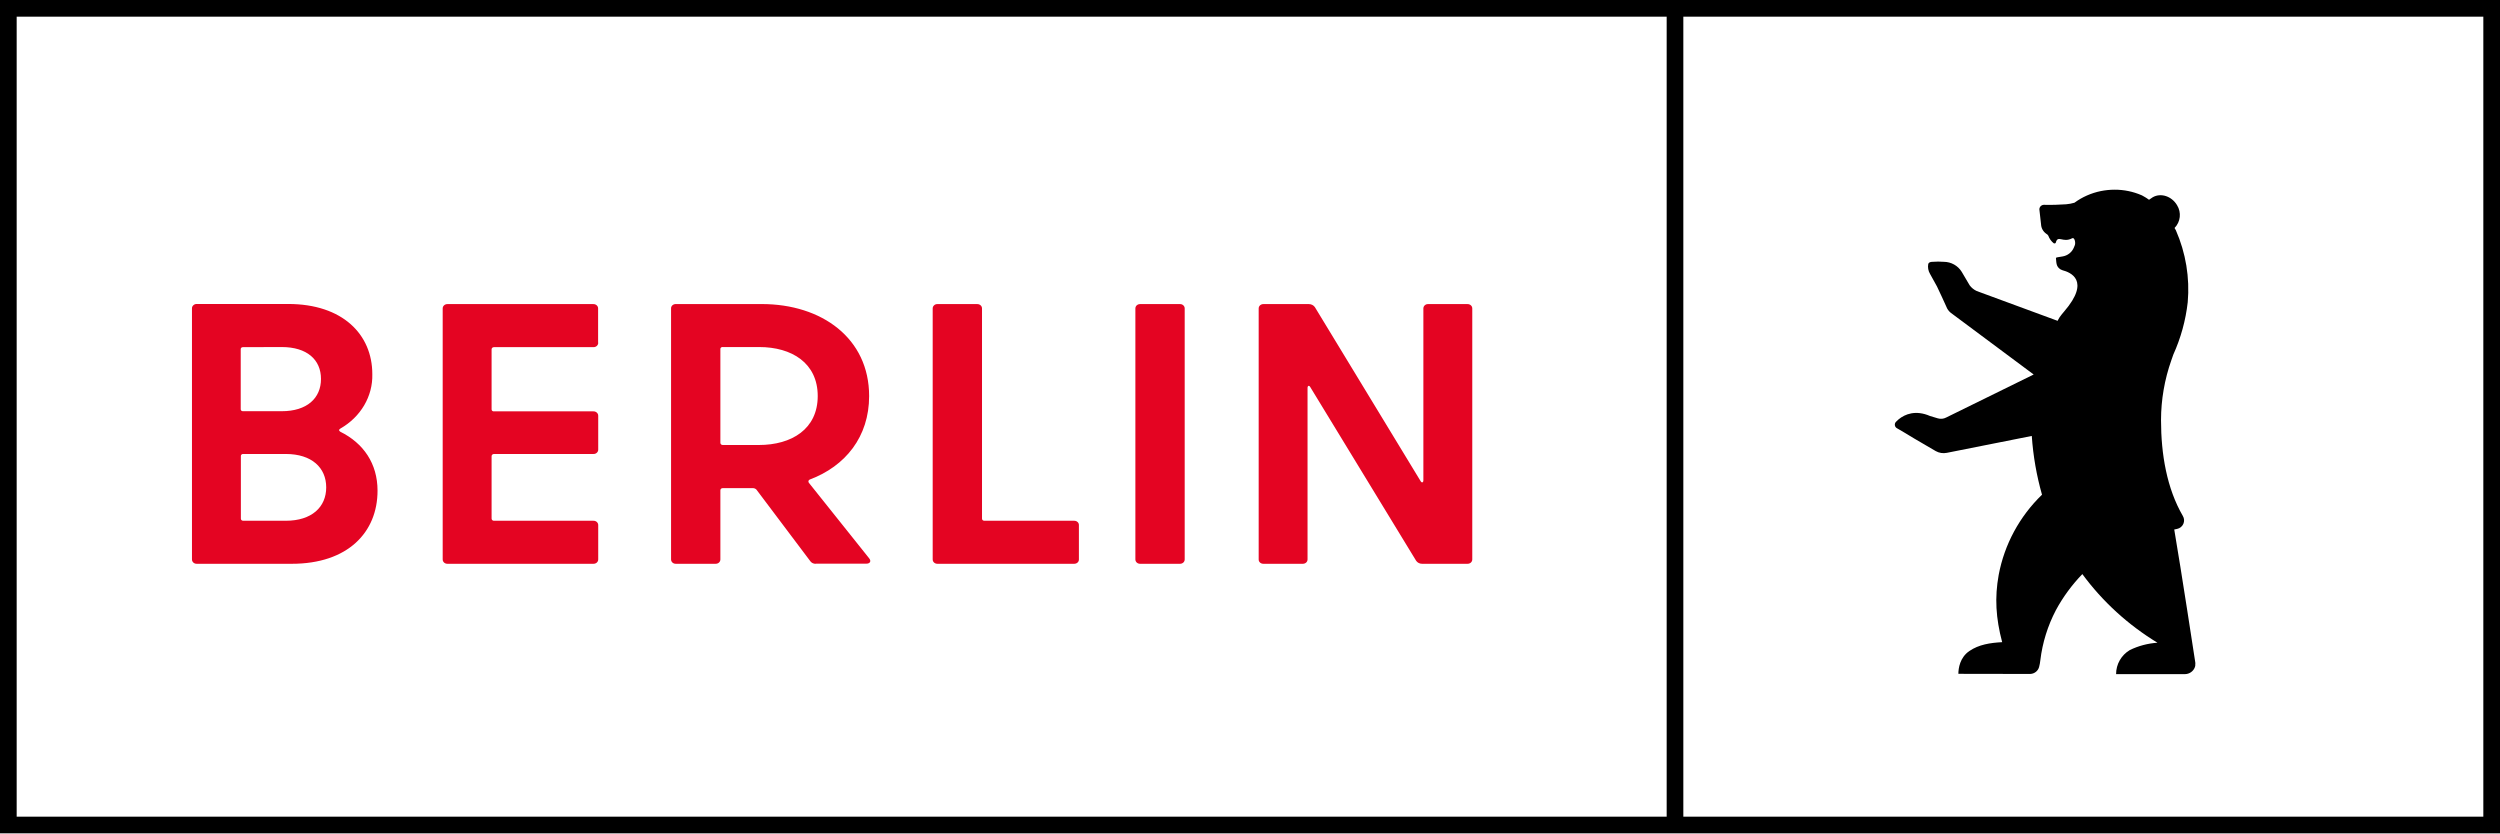
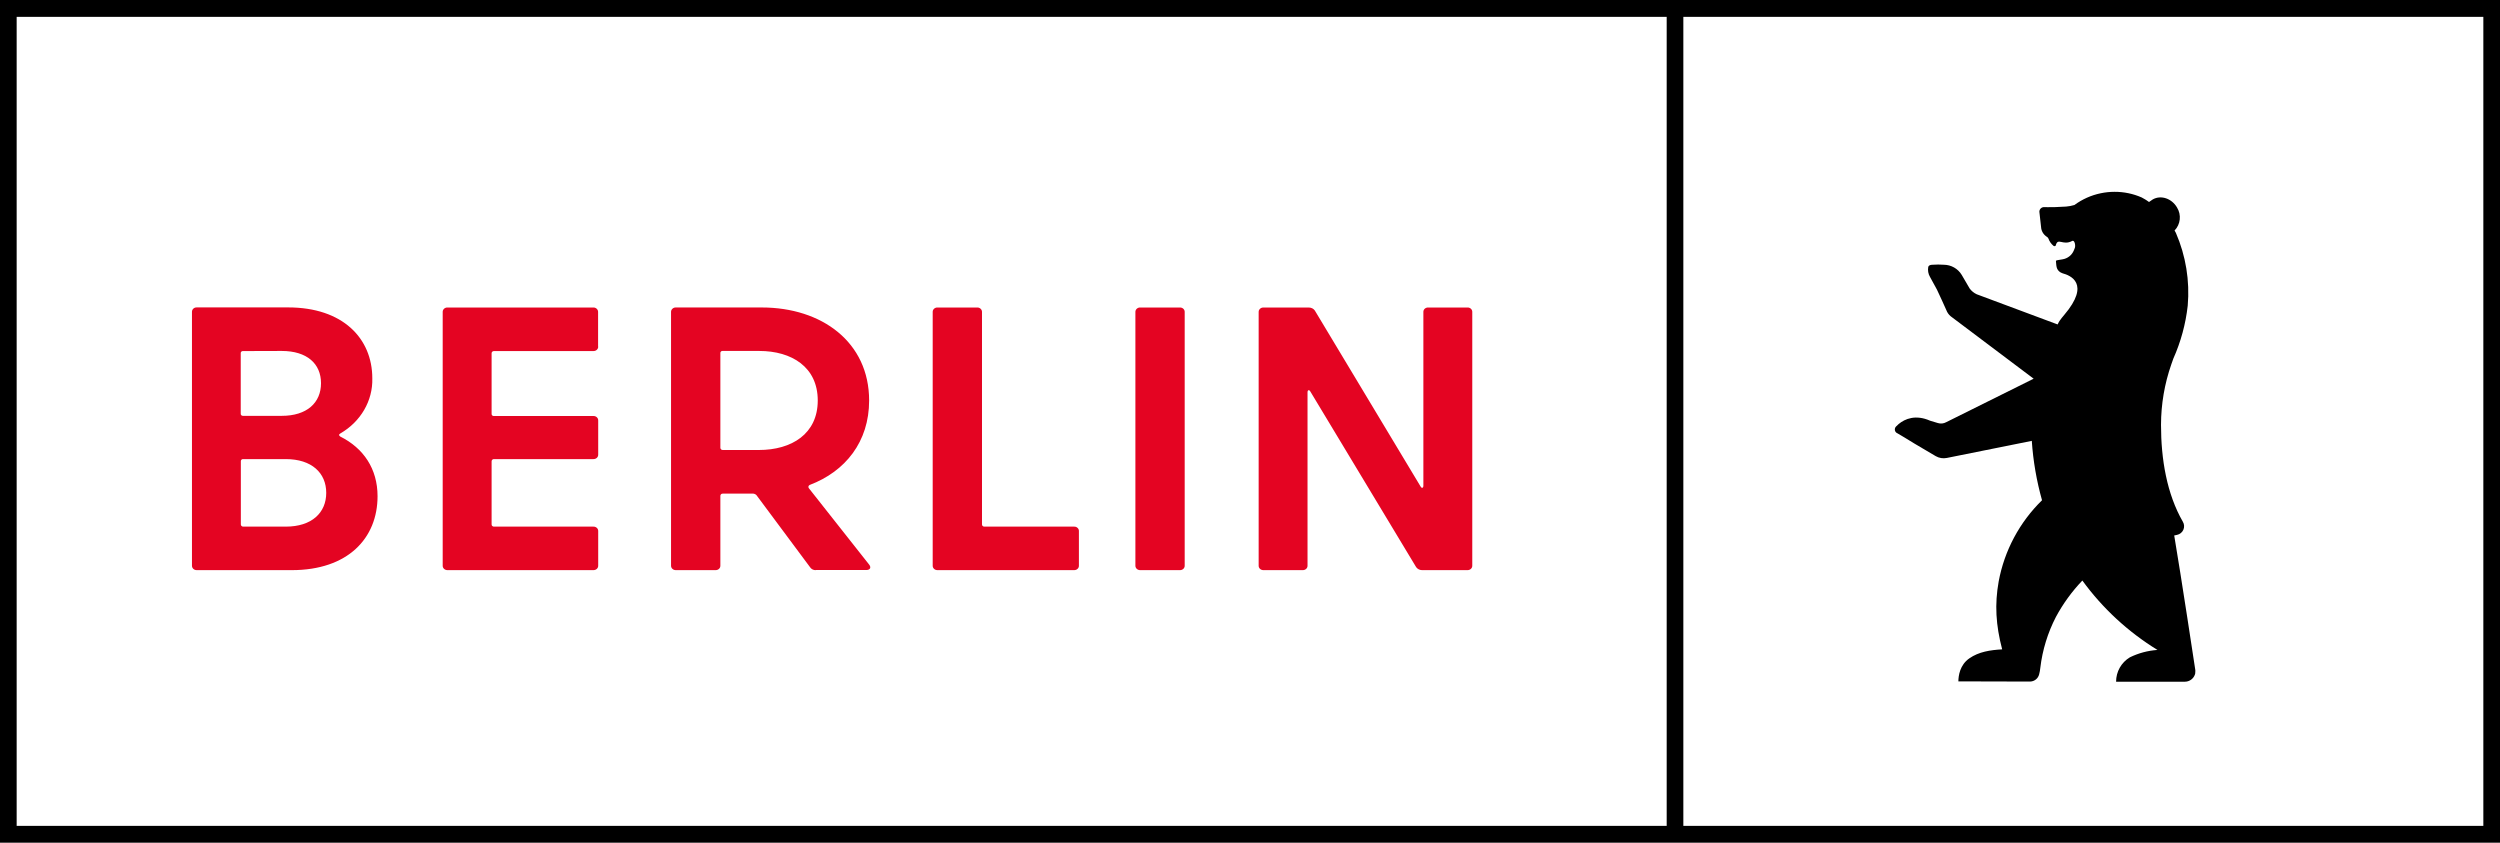
- <svg xmlns="http://www.w3.org/2000/svg" width="66" height="22" viewBox="0 0 66 22">
-   <g fill="none" fill-rule="evenodd">
-     <path fill="#000" fill-rule="nonzero" d="M0,0 L0,22 L66,22 L66,0 L0,0 Z M44,21.56 L0.44,21.56 L0.44,0.44 L44,0.44 L44,21.56 Z M65.56,21.56 L44.44,21.56 L44.44,0.44 L65.56,0.44 L65.56,21.56 Z" />
-     <path fill="#E40422" fill-rule="nonzero" d="M37.577,8.145 L37.577,12.68 C37.577,12.739 37.535,12.758 37.503,12.7 L34.712,8.107 C34.677,8.058 34.618,8.028 34.555,8.028 L33.356,8.028 C33.322,8.027 33.289,8.039 33.265,8.061 C33.241,8.083 33.228,8.114 33.229,8.145 L33.229,14.766 C33.227,14.798 33.24,14.829 33.264,14.851 C33.288,14.873 33.322,14.885 33.356,14.884 L34.392,14.884 C34.426,14.885 34.459,14.873 34.483,14.851 C34.507,14.829 34.52,14.798 34.519,14.766 L34.519,10.241 C34.519,10.183 34.561,10.163 34.593,10.222 L37.387,14.806 C37.421,14.855 37.48,14.884 37.543,14.884 L38.741,14.884 C38.775,14.885 38.808,14.873 38.832,14.851 C38.856,14.828 38.869,14.798 38.868,14.766 L38.868,8.145 C38.869,8.114 38.856,8.083 38.832,8.061 C38.808,8.039 38.775,8.027 38.741,8.028 L37.704,8.028 C37.67,8.026 37.637,8.038 37.613,8.061 C37.589,8.083 37.576,8.114 37.577,8.145 M30.101,14.884 L31.149,14.884 C31.183,14.885 31.216,14.873 31.24,14.851 C31.264,14.829 31.277,14.798 31.276,14.766 L31.276,8.145 C31.277,8.114 31.264,8.083 31.24,8.061 C31.216,8.038 31.183,8.026 31.149,8.028 L30.101,8.028 C30.067,8.027 30.034,8.039 30.01,8.061 C29.986,8.083 29.973,8.114 29.974,8.145 L29.974,14.766 C29.973,14.798 29.986,14.828 30.01,14.851 C30.034,14.873 30.067,14.885 30.101,14.884 M25.925,13.689 L25.925,8.145 C25.926,8.114 25.913,8.083 25.889,8.061 C25.864,8.039 25.832,8.027 25.798,8.028 L24.75,8.028 C24.716,8.026 24.683,8.038 24.659,8.061 C24.635,8.083 24.622,8.114 24.623,8.145 L24.623,14.766 C24.622,14.798 24.635,14.829 24.659,14.851 C24.683,14.873 24.716,14.885 24.75,14.884 L28.356,14.884 C28.39,14.885 28.424,14.873 28.448,14.851 C28.472,14.829 28.485,14.798 28.483,14.766 L28.483,13.866 C28.485,13.834 28.472,13.803 28.448,13.781 C28.424,13.759 28.39,13.747 28.356,13.748 L25.988,13.748 C25.971,13.749 25.954,13.743 25.942,13.732 C25.93,13.721 25.924,13.706 25.925,13.69 M19.081,9.162 L20.044,9.162 C20.901,9.162 21.588,9.583 21.588,10.455 C21.588,11.327 20.901,11.748 20.033,11.748 L19.081,11.748 C19.064,11.748 19.047,11.742 19.035,11.731 C19.024,11.72 19.017,11.705 19.018,11.689 L19.018,9.219 C19.016,9.203 19.021,9.187 19.034,9.176 C19.046,9.165 19.063,9.159 19.081,9.161 M21.536,14.881 L22.869,14.881 C22.974,14.881 23.007,14.812 22.943,14.736 L21.356,12.748 C21.343,12.734 21.339,12.716 21.343,12.699 C21.347,12.682 21.359,12.667 21.377,12.66 C22.318,12.307 22.945,11.533 22.945,10.456 C22.945,8.931 21.696,8.027 20.109,8.027 L17.843,8.027 C17.809,8.026 17.776,8.038 17.751,8.06 C17.727,8.083 17.714,8.114 17.716,8.145 L17.716,14.766 C17.715,14.798 17.728,14.828 17.752,14.851 C17.776,14.873 17.809,14.885 17.843,14.884 L18.891,14.884 C18.925,14.885 18.958,14.873 18.982,14.851 C19.006,14.828 19.019,14.798 19.018,14.766 L19.018,12.945 C19.017,12.93 19.023,12.914 19.035,12.903 C19.047,12.892 19.064,12.886 19.081,12.887 L19.885,12.887 C19.917,12.889 19.948,12.903 19.97,12.926 L21.385,14.806 C21.415,14.855 21.472,14.885 21.533,14.885 M15.79,9.047 L15.79,8.145 C15.791,8.114 15.778,8.083 15.754,8.061 C15.73,8.039 15.697,8.027 15.663,8.028 L11.814,8.028 C11.78,8.027 11.747,8.039 11.723,8.061 C11.699,8.083 11.686,8.114 11.687,8.145 L11.687,14.766 C11.686,14.798 11.699,14.828 11.723,14.851 C11.747,14.873 11.78,14.885 11.814,14.884 L15.666,14.884 C15.7,14.885 15.733,14.873 15.757,14.851 C15.781,14.828 15.794,14.798 15.793,14.766 L15.793,13.866 C15.794,13.834 15.781,13.804 15.757,13.781 C15.733,13.759 15.7,13.747 15.666,13.748 L13.042,13.748 C13.025,13.749 13.008,13.743 12.996,13.732 C12.984,13.721 12.978,13.706 12.978,13.69 L12.978,12.044 C12.978,12.028 12.984,12.013 12.996,12.002 C13.008,11.991 13.025,11.985 13.042,11.985 L15.666,11.985 C15.7,11.987 15.733,11.975 15.757,11.952 C15.781,11.93 15.794,11.899 15.793,11.868 L15.793,10.978 C15.794,10.946 15.781,10.916 15.757,10.894 C15.733,10.871 15.7,10.859 15.666,10.86 L13.042,10.86 C13.024,10.863 13.007,10.857 12.994,10.846 C12.982,10.834 12.976,10.818 12.978,10.802 L12.978,9.223 C12.978,9.207 12.984,9.192 12.996,9.181 C13.008,9.17 13.025,9.164 13.042,9.165 L15.666,9.165 C15.7,9.166 15.733,9.154 15.757,9.132 C15.781,9.109 15.794,9.079 15.793,9.047 M7.544,13.748 L6.422,13.748 C6.405,13.749 6.389,13.743 6.376,13.732 C6.364,13.721 6.358,13.706 6.359,13.69 L6.359,12.044 C6.356,12.028 6.362,12.012 6.375,12 C6.387,11.989 6.405,11.983 6.422,11.985 L7.544,11.985 C8.231,11.985 8.612,12.348 8.612,12.867 C8.612,13.386 8.231,13.748 7.544,13.748 M7.438,9.162 C8.104,9.162 8.474,9.495 8.474,10.004 C8.474,10.513 8.104,10.856 7.438,10.856 L6.419,10.856 C6.402,10.858 6.384,10.853 6.371,10.842 C6.359,10.83 6.353,10.814 6.355,10.798 L6.355,9.223 C6.353,9.207 6.359,9.191 6.371,9.179 C6.384,9.168 6.402,9.163 6.419,9.165 L7.438,9.162 Z M8.982,11.316 C9.522,11.011 9.845,10.462 9.829,9.877 C9.829,8.829 9.045,8.025 7.607,8.025 L5.194,8.025 C5.16,8.024 5.127,8.037 5.103,8.06 C5.079,8.082 5.066,8.113 5.068,8.145 L5.068,14.766 C5.067,14.798 5.08,14.828 5.104,14.851 C5.128,14.873 5.16,14.885 5.194,14.884 L7.703,14.884 C9.185,14.884 9.967,14.051 9.967,12.954 C9.967,12.239 9.597,11.701 8.983,11.397 C8.941,11.368 8.941,11.338 8.983,11.319" />
-     <path fill="#000" fill-rule="nonzero" d="M57.956,17.492 C57.956,17.492 57.579,15.021 57.4,13.979 L57.476,13.963 C57.549,13.948 57.61,13.899 57.64,13.831 C57.67,13.764 57.666,13.686 57.628,13.623 C57.204,12.894 57.051,11.992 57.051,11.09 C57.052,10.552 57.144,10.019 57.323,9.511 C57.332,9.482 57.342,9.455 57.353,9.426 L57.374,9.365 C57.573,8.925 57.702,8.458 57.756,7.979 C57.813,7.33 57.705,6.677 57.443,6.079 C57.432,6.059 57.42,6.038 57.408,6.019 C57.567,5.857 57.594,5.609 57.474,5.417 C57.334,5.18 57.047,5.085 56.833,5.207 C56.811,5.22 56.757,5.256 56.734,5.274 C56.695,5.245 56.672,5.231 56.672,5.231 C56.672,5.231 56.612,5.192 56.56,5.165 C56.56,5.165 56.54,5.156 56.54,5.155 C56.315,5.057 56.071,5.007 55.825,5.008 C55.702,5.008 55.58,5.021 55.459,5.045 C55.208,5.097 54.971,5.201 54.765,5.352 C54.694,5.373 54.62,5.387 54.545,5.393 L54.255,5.407 C54.119,5.412 53.963,5.407 53.963,5.407 C53.896,5.406 53.84,5.46 53.839,5.526 C53.839,5.532 53.884,5.925 53.884,5.926 C53.889,6.024 53.94,6.114 54.021,6.171 L54.03,6.177 C54.05,6.188 54.066,6.204 54.076,6.224 C54.104,6.301 54.152,6.369 54.217,6.421 C54.236,6.433 54.268,6.427 54.273,6.405 C54.329,6.191 54.458,6.422 54.705,6.29 C54.768,6.256 54.802,6.408 54.775,6.474 L54.752,6.531 C54.701,6.659 54.585,6.75 54.447,6.771 C54.338,6.786 54.275,6.797 54.277,6.812 C54.29,6.933 54.277,7.037 54.4,7.113 C54.418,7.122 54.436,7.13 54.455,7.136 C54.646,7.186 55.205,7.397 54.494,8.223 C54.452,8.271 54.412,8.321 54.375,8.373 C54.36,8.394 54.347,8.417 54.336,8.44 L54.321,8.47 L52.185,7.683 C52.111,7.649 52.047,7.597 51.999,7.532 L51.789,7.176 C51.689,7.013 51.51,6.913 51.317,6.912 C51.218,6.904 51.119,6.904 51.02,6.912 C50.957,6.912 50.92,6.93 50.906,6.967 C50.889,7.057 50.905,7.151 50.953,7.231 L51.136,7.562 C51.152,7.586 51.383,8.095 51.383,8.095 C51.406,8.158 51.446,8.213 51.498,8.256 L53.689,9.887 L51.378,11.023 C51.312,11.058 51.233,11.066 51.161,11.045 L50.954,10.983 C50.573,10.817 50.291,10.933 50.124,11.07 L50.059,11.131 C50.031,11.156 50.018,11.193 50.025,11.23 C50.031,11.266 50.056,11.297 50.091,11.312 C50.091,11.312 50.455,11.523 50.536,11.577 L51.104,11.909 C51.192,11.959 51.296,11.975 51.396,11.955 L53.639,11.509 C53.675,12.034 53.765,12.553 53.909,13.06 C53.316,13.633 52.916,14.373 52.765,15.179 C52.657,15.776 52.689,16.316 52.857,16.953 C52.544,16.97 52.242,17.015 51.991,17.187 C51.74,17.359 51.702,17.643 51.701,17.789 L53.455,17.792 L53.603,17.792 C53.712,17.786 53.804,17.712 53.832,17.609 C53.848,17.55 53.859,17.49 53.865,17.43 C53.92,16.968 54.06,16.52 54.276,16.107 C54.464,15.76 54.699,15.44 54.974,15.156 C55.508,15.882 56.182,16.497 56.957,16.968 C56.704,16.985 56.456,17.05 56.228,17.161 C56.002,17.295 55.864,17.537 55.865,17.797 L57.68,17.797 C57.8,17.797 57.907,17.722 57.946,17.61 C57.949,17.598 57.953,17.587 57.955,17.575 C57.955,17.567 57.955,17.558 57.955,17.549 C57.958,17.531 57.958,17.511 57.956,17.492 Z" />
+ <svg xmlns="http://www.w3.org/2000/svg" width="89" height="30" viewBox="0 0 89 30">
+   <g fill="none">
+     <path fill="#000" d="M0,0 L0,30 L89,30 L89,0 L0,0 Z M59.334,29.401 L0.593,29.401 L0.593,0.6 L59.334,0.6 L59.334,29.401 Z M88.407,29.401 L59.927,29.401 L59.927,0.6 L88.407,0.6 L88.407,29.401 Z" />
+     <path fill="#E40422" d="M50.672,11.107 L50.672,17.292 C50.672,17.372 50.615,17.398 50.572,17.318 L46.808,11.055 C46.762,10.988 46.682,10.948 46.597,10.948 L44.98,10.948 C44.934,10.946 44.889,10.962 44.857,10.993 C44.824,11.023 44.807,11.064 44.808,11.107 L44.808,20.136 C44.806,20.179 44.824,20.221 44.856,20.251 C44.889,20.282 44.934,20.298 44.98,20.297 L46.377,20.297 C46.423,20.298 46.468,20.282 46.5,20.251 C46.533,20.221 46.55,20.179 46.548,20.136 L46.548,13.966 C46.548,13.885 46.605,13.859 46.649,13.939 L50.415,20.19 C50.462,20.257 50.542,20.297 50.627,20.297 L52.242,20.297 C52.288,20.298 52.332,20.281 52.365,20.251 C52.397,20.221 52.415,20.179 52.413,20.136 L52.413,11.107 C52.415,11.064 52.397,11.023 52.365,10.992 C52.332,10.962 52.288,10.945 52.242,10.947 L50.844,10.947 C50.798,10.945 50.753,10.962 50.72,10.992 C50.688,11.022 50.67,11.064 50.672,11.107 M40.591,20.297 L42.004,20.297 C42.05,20.298 42.094,20.282 42.127,20.251 C42.159,20.221 42.177,20.179 42.175,20.136 L42.175,11.107 C42.177,11.064 42.159,11.022 42.127,10.992 C42.094,10.962 42.05,10.945 42.004,10.947 L40.591,10.947 C40.545,10.945 40.501,10.962 40.469,10.992 C40.436,11.023 40.419,11.064 40.42,11.107 L40.42,20.136 C40.419,20.179 40.436,20.221 40.469,20.251 C40.501,20.281 40.545,20.298 40.591,20.297 M34.959,18.667 L34.959,11.107 C34.96,11.064 34.943,11.023 34.91,10.992 C34.878,10.962 34.833,10.945 34.788,10.947 L33.375,10.947 C33.329,10.945 33.285,10.962 33.252,10.992 C33.22,11.022 33.202,11.064 33.204,11.107 L33.204,20.136 C33.202,20.179 33.22,20.221 33.252,20.251 C33.285,20.282 33.329,20.298 33.375,20.297 L38.238,20.297 C38.284,20.298 38.329,20.282 38.361,20.251 C38.394,20.221 38.411,20.179 38.409,20.136 L38.409,18.908 C38.411,18.865 38.394,18.823 38.361,18.793 C38.329,18.762 38.284,18.746 38.238,18.748 L35.044,18.748 C35.022,18.749 34.999,18.741 34.983,18.726 C34.967,18.711 34.958,18.69 34.959,18.668 M25.73,12.494 L27.029,12.494 C28.185,12.494 29.112,13.068 29.112,14.257 C29.112,15.445 28.185,16.02 27.014,16.02 L25.73,16.02 C25.707,16.02 25.685,16.012 25.669,15.997 C25.653,15.982 25.644,15.961 25.645,15.94 L25.645,12.572 C25.642,12.55 25.65,12.528 25.667,12.513 C25.683,12.497 25.707,12.49 25.73,12.493 M29.041,20.293 L30.838,20.293 C30.981,20.293 31.024,20.199 30.938,20.095 L28.798,17.384 C28.781,17.365 28.775,17.341 28.78,17.317 C28.786,17.294 28.803,17.274 28.826,17.264 C30.095,16.782 30.941,15.728 30.941,14.259 C30.941,12.179 29.257,10.946 27.117,10.946 L24.061,10.946 C24.015,10.944 23.97,10.961 23.938,10.992 C23.905,11.022 23.888,11.064 23.889,11.107 L23.889,20.136 C23.888,20.179 23.905,20.221 23.938,20.251 C23.97,20.281 24.015,20.298 24.061,20.297 L25.474,20.297 C25.52,20.298 25.564,20.281 25.597,20.251 C25.629,20.221 25.647,20.179 25.645,20.136 L25.645,17.653 C25.644,17.632 25.653,17.611 25.669,17.595 C25.685,17.58 25.707,17.572 25.73,17.573 L26.815,17.573 C26.858,17.577 26.899,17.596 26.929,17.626 L28.837,20.191 C28.878,20.257 28.954,20.298 29.037,20.298 M21.292,12.337 L21.292,11.107 C21.293,11.064 21.276,11.023 21.243,10.992 C21.211,10.962 21.167,10.945 21.121,10.947 L15.931,10.947 C15.885,10.945 15.841,10.962 15.808,10.992 C15.776,11.023 15.758,11.064 15.76,11.107 L15.76,20.136 C15.758,20.179 15.776,20.221 15.808,20.251 C15.841,20.281 15.885,20.298 15.931,20.297 L21.125,20.297 C21.171,20.298 21.215,20.281 21.248,20.251 C21.28,20.221 21.298,20.179 21.296,20.136 L21.296,18.908 C21.298,18.865 21.28,18.823 21.248,18.793 C21.215,18.763 21.171,18.746 21.125,18.748 L17.587,18.748 C17.564,18.749 17.541,18.741 17.525,18.726 C17.509,18.711 17.5,18.69 17.501,18.668 L17.501,16.424 C17.5,16.402 17.509,16.382 17.525,16.366 C17.541,16.351 17.564,16.343 17.587,16.344 L21.125,16.344 C21.171,16.345 21.216,16.329 21.248,16.299 C21.281,16.268 21.298,16.226 21.296,16.183 L21.296,14.97 C21.298,14.927 21.28,14.885 21.248,14.855 C21.215,14.825 21.171,14.808 21.125,14.81 L17.587,14.81 C17.563,14.813 17.539,14.806 17.523,14.79 C17.506,14.774 17.498,14.752 17.501,14.73 L17.501,12.577 C17.5,12.556 17.509,12.535 17.525,12.52 C17.541,12.505 17.564,12.497 17.587,12.498 L21.125,12.498 C21.171,12.499 21.215,12.483 21.248,12.452 C21.28,12.422 21.298,12.38 21.296,12.337 M10.173,18.748 L8.66,18.748 C8.637,18.749 8.615,18.741 8.599,18.726 C8.582,18.711 8.574,18.69 8.574,18.668 L8.574,16.424 C8.571,16.402 8.579,16.38 8.596,16.364 C8.613,16.348 8.637,16.341 8.66,16.344 L10.173,16.344 C11.1,16.344 11.614,16.839 11.614,17.546 C11.614,18.253 11.1,18.748 10.173,18.748 M10.03,12.494 C10.929,12.494 11.428,12.948 11.428,13.642 C11.428,14.336 10.929,14.804 10.03,14.804 L8.656,14.804 C8.632,14.807 8.609,14.8 8.592,14.784 C8.575,14.769 8.567,14.746 8.57,14.724 L8.57,12.577 C8.567,12.555 8.575,12.533 8.592,12.517 C8.609,12.502 8.632,12.495 8.656,12.498 L10.03,12.494 Z M12.113,15.432 C12.84,15.015 13.276,14.267 13.254,13.469 C13.254,12.039 12.197,10.944 10.259,10.944 L7.005,10.944 C6.958,10.942 6.913,10.959 6.881,10.99 C6.849,11.021 6.832,11.064 6.834,11.107 L6.834,20.136 C6.833,20.179 6.85,20.221 6.882,20.251 C6.914,20.281 6.959,20.298 7.005,20.297 L10.387,20.297 C12.385,20.297 13.441,19.161 13.441,17.665 C13.441,16.69 12.942,15.955 12.114,15.541 C12.057,15.502 12.057,15.461 12.114,15.435" />
+     <path fill="#000" d="M78.153,23.853 C78.153,23.853 77.644,20.484 77.402,19.063 L77.505,19.041 C77.604,19.02 77.686,18.953 77.727,18.861 C77.768,18.769 77.762,18.663 77.711,18.577 C77.139,17.583 76.932,16.353 76.932,15.123 C76.934,14.39 77.057,13.662 77.299,12.97 C77.312,12.931 77.325,12.893 77.34,12.854 L77.369,12.771 C77.637,12.171 77.81,11.534 77.883,10.881 C77.96,9.996 77.815,9.105 77.461,8.289 C77.446,8.262 77.43,8.234 77.414,8.207 C77.628,7.986 77.664,7.649 77.502,7.387 C77.314,7.063 76.927,6.934 76.638,7.1 C76.608,7.118 76.535,7.168 76.505,7.191 C76.452,7.152 76.421,7.133 76.421,7.133 C76.421,7.133 76.34,7.08 76.27,7.044 C76.27,7.044 76.243,7.03 76.243,7.029 C75.94,6.896 75.611,6.828 75.279,6.829 C75.114,6.829 74.948,6.846 74.786,6.88 C74.447,6.95 74.128,7.093 73.85,7.298 C73.753,7.327 73.654,7.346 73.554,7.354 L73.163,7.373 C72.979,7.38 72.769,7.373 72.769,7.373 C72.678,7.372 72.603,7.445 72.601,7.536 C72.601,7.544 72.662,8.079 72.662,8.081 C72.669,8.215 72.737,8.337 72.846,8.415 L72.859,8.424 C72.886,8.438 72.908,8.46 72.921,8.487 C72.958,8.593 73.023,8.686 73.11,8.756 C73.137,8.772 73.179,8.764 73.186,8.734 C73.261,8.442 73.436,8.757 73.769,8.578 C73.854,8.531 73.899,8.739 73.863,8.829 L73.832,8.907 C73.764,9.081 73.607,9.205 73.421,9.233 C73.274,9.254 73.189,9.269 73.191,9.289 C73.209,9.454 73.191,9.597 73.358,9.699 C73.381,9.712 73.406,9.723 73.431,9.731 C73.689,9.799 74.443,10.087 73.485,11.213 C73.428,11.279 73.374,11.347 73.324,11.418 C73.304,11.447 73.286,11.478 73.272,11.51 L73.251,11.55 L70.371,10.476 C70.272,10.43 70.185,10.359 70.12,10.271 L69.836,9.785 C69.702,9.563 69.461,9.427 69.201,9.425 C69.067,9.415 68.933,9.415 68.799,9.425 C68.714,9.425 68.665,9.45 68.646,9.5 C68.623,9.624 68.645,9.752 68.709,9.86 L68.956,10.312 C68.977,10.344 69.289,11.039 69.289,11.039 C69.321,11.125 69.374,11.2 69.444,11.259 L72.398,13.482 L69.283,15.031 C69.193,15.08 69.088,15.091 68.99,15.061 L68.711,14.977 C68.197,14.75 67.817,14.908 67.592,15.096 L67.504,15.179 C67.467,15.213 67.449,15.264 67.458,15.314 C67.466,15.364 67.5,15.406 67.547,15.425 C67.547,15.425 68.038,15.713 68.147,15.787 L68.913,16.239 C69.032,16.308 69.172,16.33 69.307,16.303 L72.332,15.695 C72.38,16.41 72.502,17.118 72.696,17.809 C71.896,18.591 71.357,19.6 71.153,20.699 C71.007,21.513 71.05,22.25 71.277,23.117 C70.855,23.141 70.447,23.202 70.109,23.437 C69.77,23.672 69.72,24.058 69.718,24.257 L72.084,24.263 L72.283,24.263 C72.43,24.255 72.554,24.154 72.592,24.012 C72.613,23.932 72.628,23.851 72.636,23.768 C72.711,23.139 72.899,22.527 73.19,21.964 C73.444,21.491 73.761,21.055 74.132,20.667 C74.852,21.657 75.761,22.496 76.806,23.138 C76.464,23.161 76.13,23.251 75.823,23.401 C75.518,23.584 75.332,23.914 75.333,24.269 L77.78,24.269 C77.942,24.269 78.087,24.166 78.139,24.013 C78.144,23.998 78.148,23.982 78.151,23.966 C78.151,23.955 78.151,23.943 78.151,23.931 C78.155,23.906 78.156,23.879 78.153,23.853 Z" />
  </g>
</svg>
